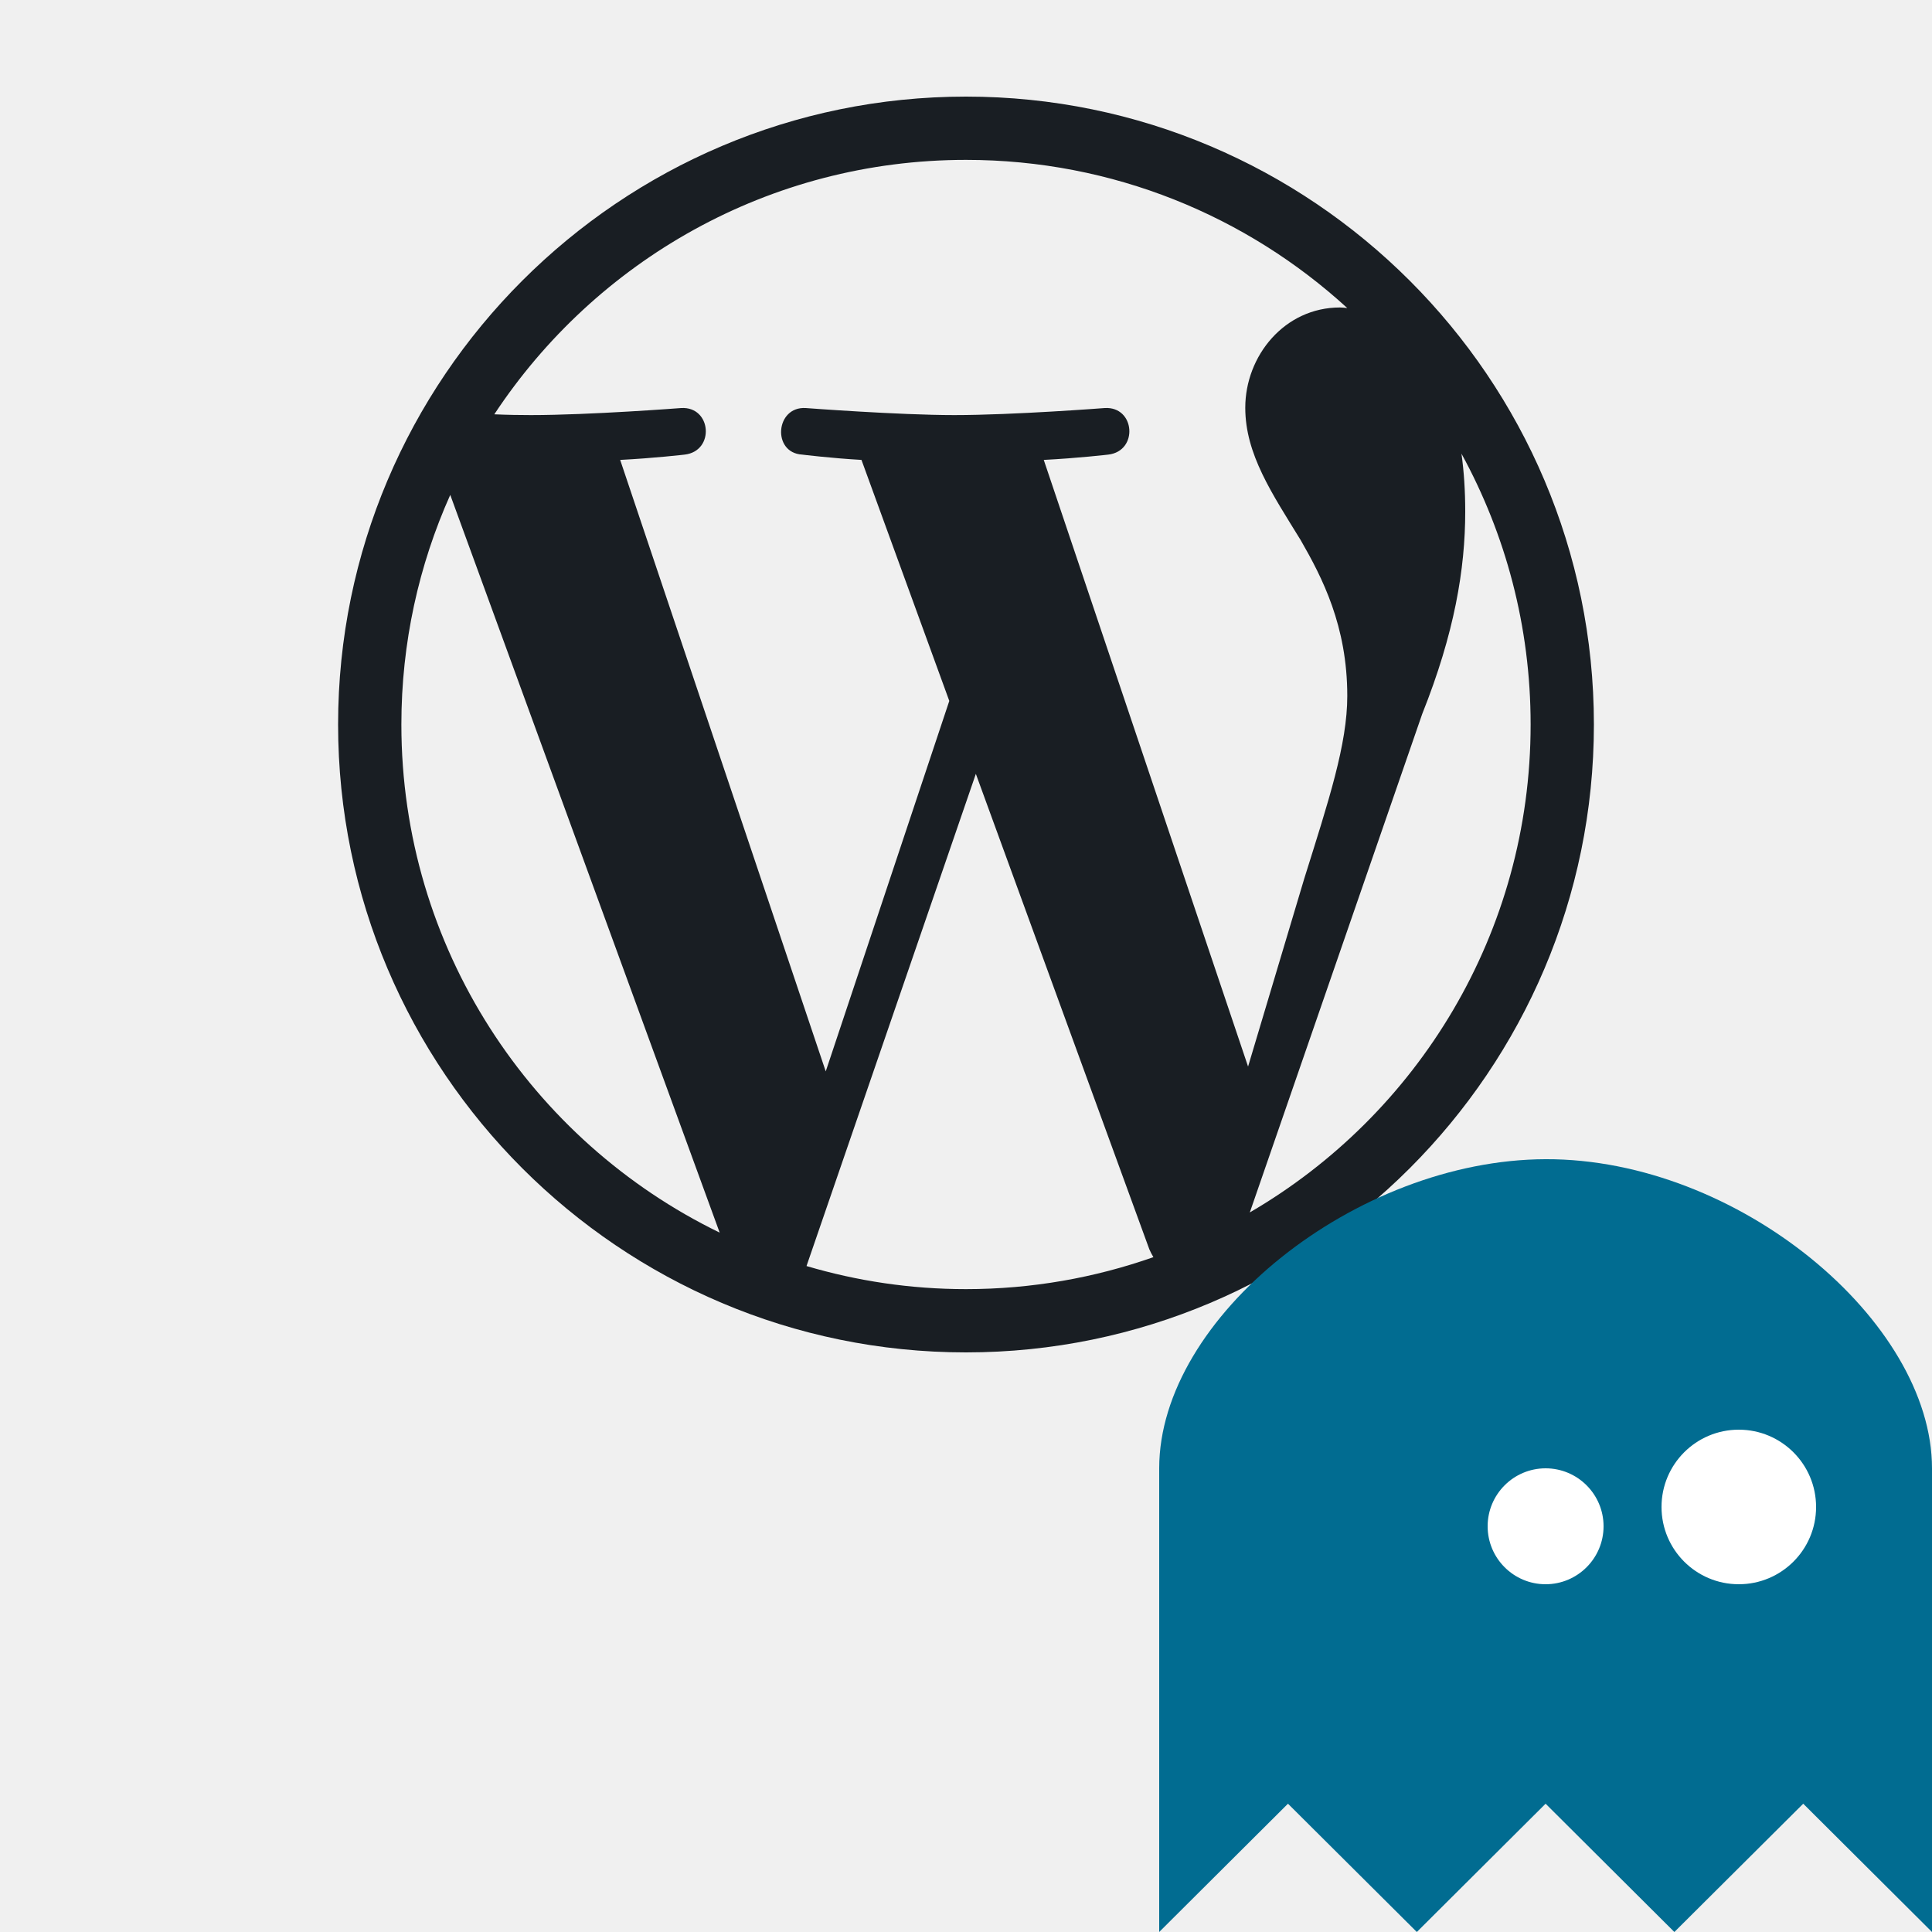
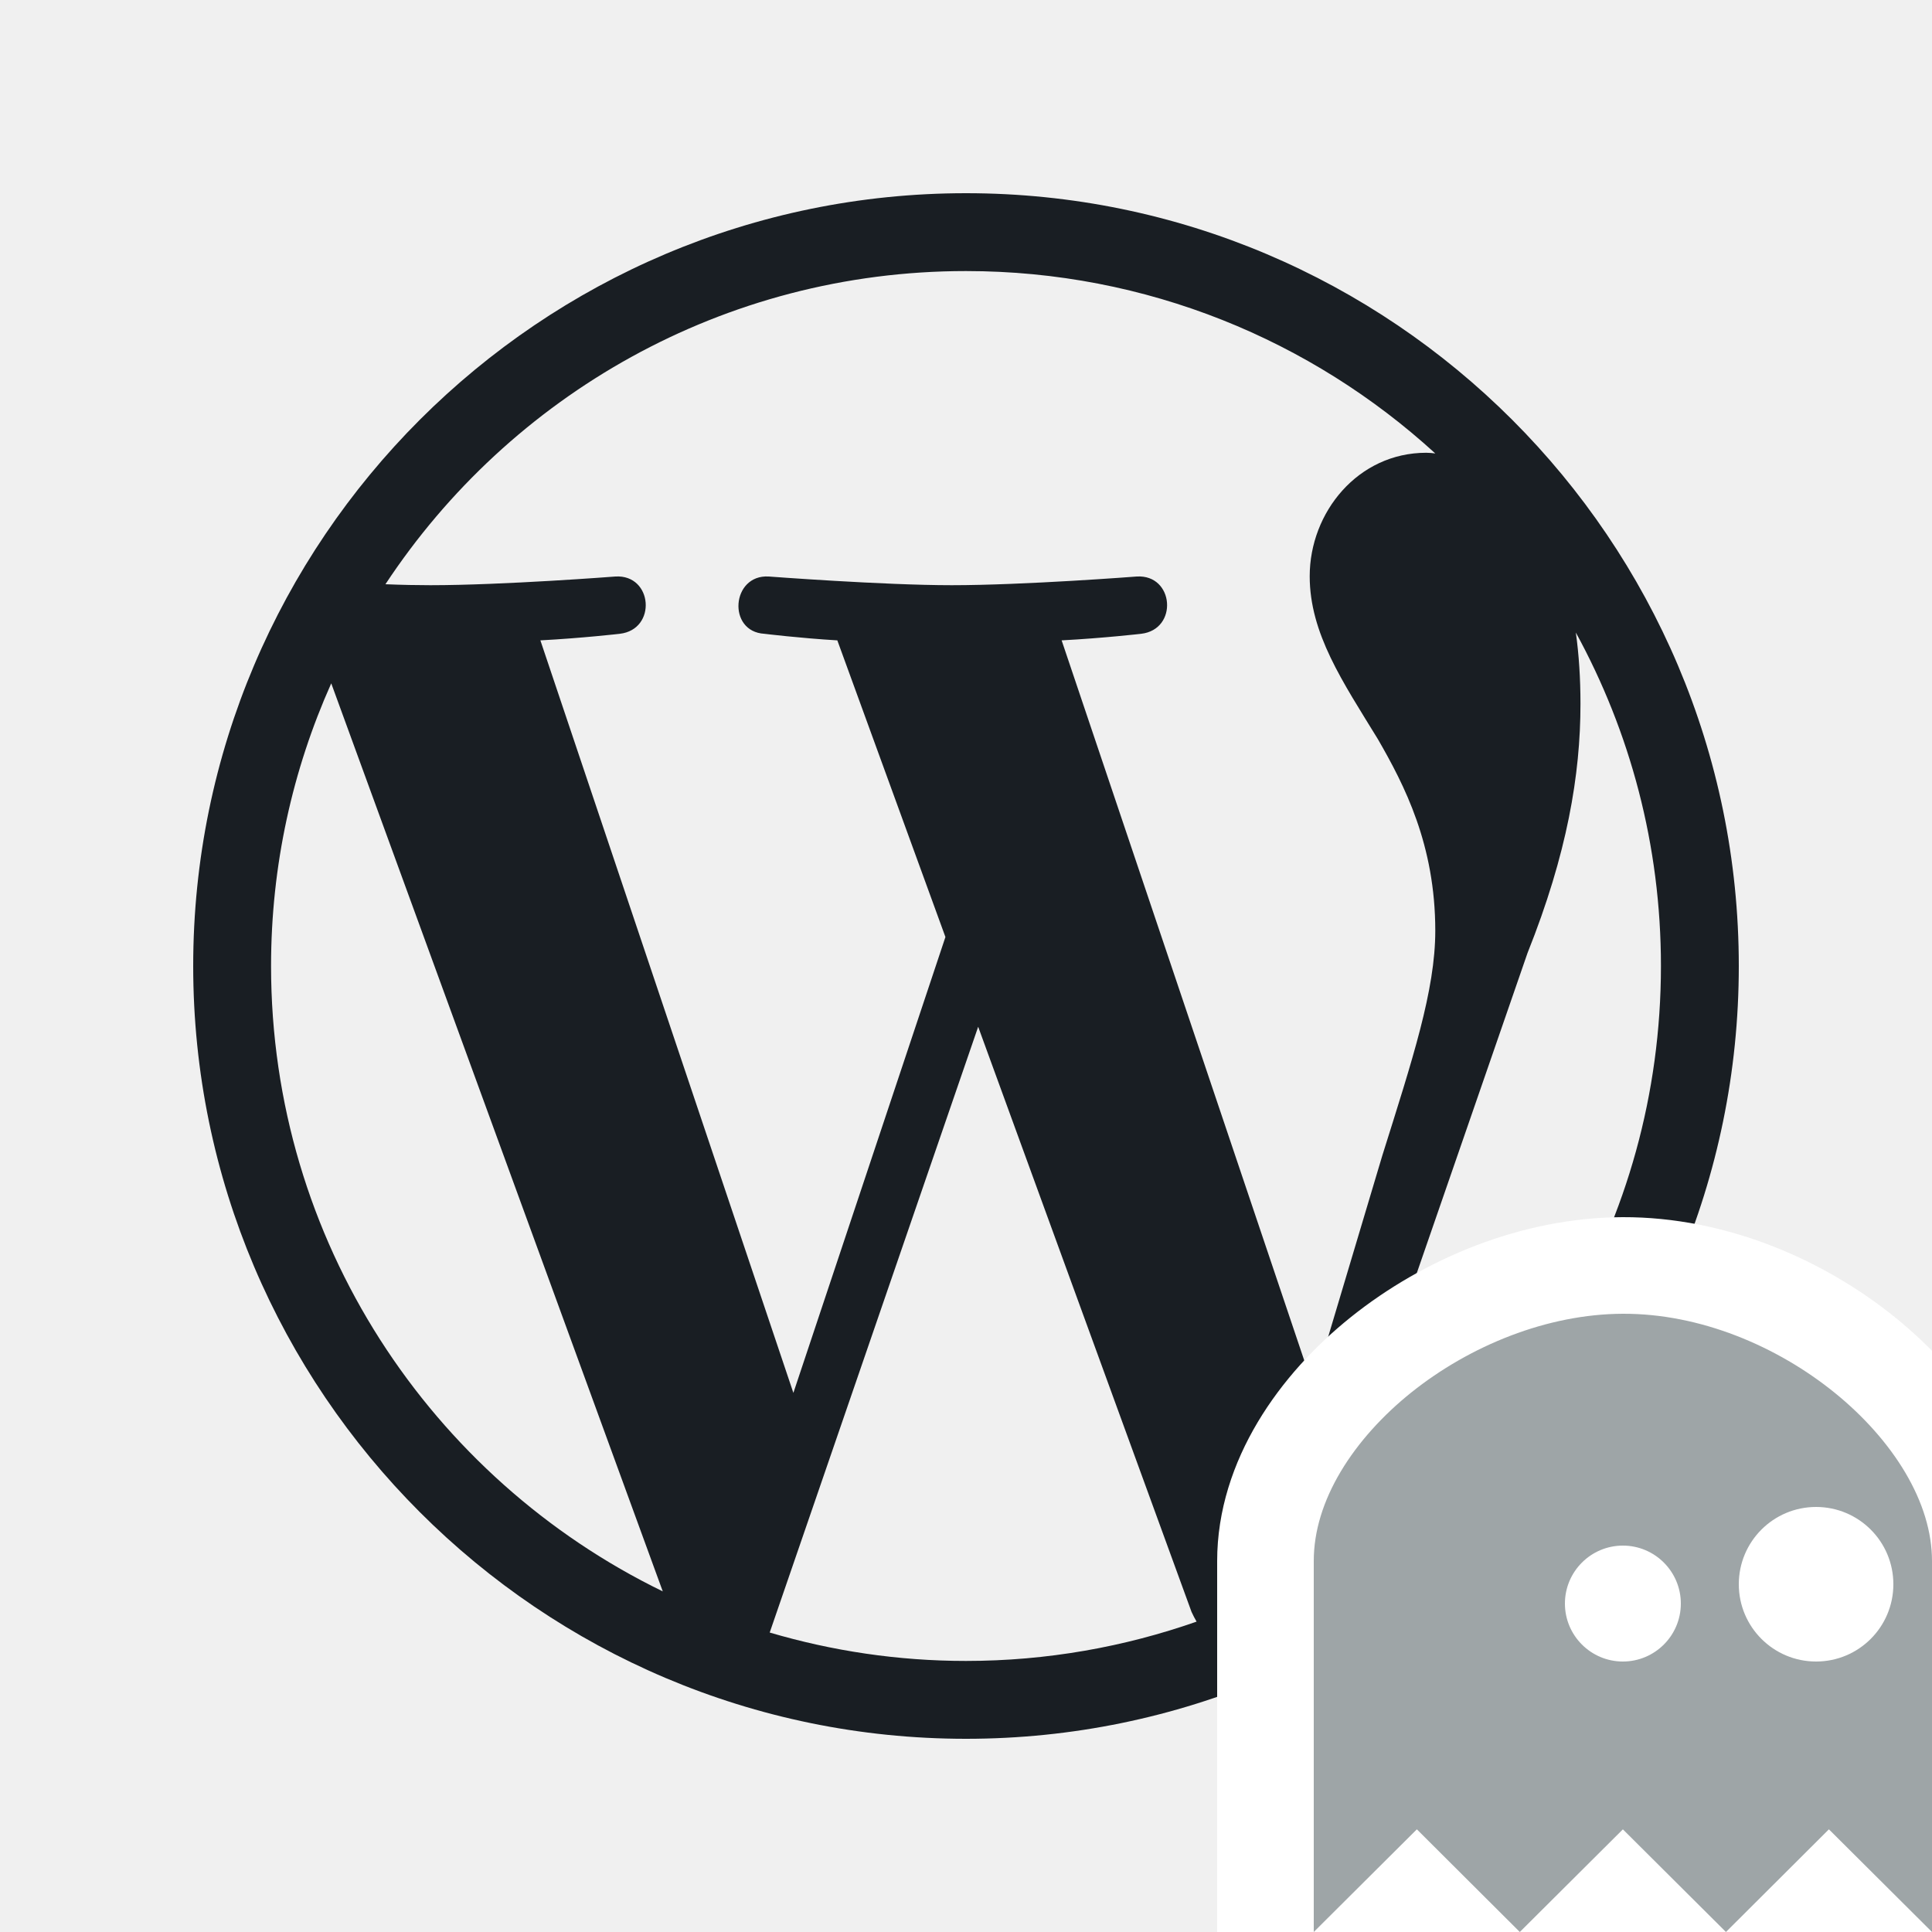
<svg xmlns="http://www.w3.org/2000/svg" width="20" height="20" viewBox="0 0 20 20" fill="none">
  <g id="icon-box">
+     <rect width="20" height="20" fill="black" fill-opacity="0" />
    <g id="Group">
-       <path id="Vector" d="M6.5 0C2.917 0 0 2.915 0 6.5C0 10.083 2.917 13 6.5 13C10.083 13 13 10.083 13 6.5C13 2.915 10.083 0 6.5 0ZM0.655 6.5C0.655 5.653 0.836 4.849 1.161 4.123L3.95 11.76C2 10.812 0.655 8.812 0.655 6.5ZM6.5 12.345C5.926 12.345 5.373 12.261 4.849 12.106L6.602 7.011L8.398 11.933C8.411 11.962 8.424 11.988 8.44 12.014C7.834 12.227 7.181 12.345 6.5 12.345ZM7.305 3.761C7.656 3.743 7.973 3.706 7.973 3.706C8.287 3.669 8.251 3.205 7.936 3.224C7.936 3.224 6.99 3.297 6.379 3.297C5.805 3.297 4.841 3.224 4.841 3.224C4.526 3.205 4.49 3.688 4.804 3.706C4.804 3.706 5.103 3.743 5.418 3.761L6.327 6.256L5.048 10.091L2.92 3.761C3.271 3.743 3.588 3.706 3.588 3.706C3.903 3.669 3.866 3.205 3.551 3.224C3.551 3.224 2.605 3.297 1.995 3.297C1.884 3.297 1.756 3.295 1.617 3.289C2.663 1.704 4.458 0.655 6.5 0.655C8.02 0.655 9.407 1.237 10.447 2.189C10.421 2.186 10.397 2.183 10.371 2.183C9.797 2.183 9.391 2.684 9.391 3.221C9.391 3.703 9.669 4.11 9.965 4.592C10.188 4.98 10.447 5.48 10.447 6.204C10.447 6.704 10.256 7.284 10.002 8.094L9.42 10.041L7.305 3.761ZM9.438 11.551L11.223 6.39C11.556 5.556 11.668 4.891 11.668 4.296C11.668 4.081 11.655 3.882 11.629 3.696C12.085 4.529 12.345 5.483 12.345 6.5C12.345 8.657 11.176 10.539 9.438 11.551Z" transform="translate(3.5 1)" fill="#191E23" />
+       <rect width="16" height="16" fill="black" fill-opacity="0" transform="translate(2 2)" />
+       <path id="Vector" d="M10 2C5.59 2 2 5.587 2 10C2 14.41 5.59 18 10 18C14.41 18 18 14.41 18 10C18 5.587 14.41 2 10 2ZM2.806 10C2.806 8.958 3.029 7.968 3.429 7.074L6.861 16.474C4.461 15.306 2.806 12.845 2.806 10ZM10 17.194C9.294 17.194 8.613 17.09 7.968 16.9L10.126 10.629L12.335 16.687C12.352 16.723 12.368 16.755 12.387 16.787C11.642 17.048 10.839 17.194 10 17.194V17.194ZM10.99 6.629C11.423 6.606 11.813 6.561 11.813 6.561C12.2 6.516 12.155 5.945 11.768 5.968C11.768 5.968 10.603 6.058 9.852 6.058C9.145 6.058 7.958 5.968 7.958 5.968C7.571 5.945 7.526 6.539 7.913 6.561C7.913 6.561 8.281 6.606 8.668 6.629L9.787 9.7L8.213 14.419L5.594 6.629C6.026 6.606 6.416 6.561 6.416 6.561C6.803 6.516 6.758 5.945 6.371 5.968C6.371 5.968 5.206 6.058 4.455 6.058C4.319 6.058 4.161 6.055 3.99 6.048C5.277 4.097 7.487 2.806 10 2.806C11.871 2.806 13.577 3.523 14.858 4.694C14.826 4.69 14.797 4.687 14.764 4.687C14.058 4.687 13.558 5.303 13.558 5.965C13.558 6.558 13.9 7.058 14.264 7.652C14.539 8.129 14.858 8.745 14.858 9.635C14.858 10.252 14.623 10.964 14.31 11.961L13.594 14.358L10.99 6.629V6.629ZM13.616 16.216L15.813 9.865C16.223 8.839 16.361 8.019 16.361 7.287C16.361 7.023 16.345 6.777 16.313 6.548C16.874 7.574 17.194 8.748 17.194 10C17.194 12.655 15.755 14.971 13.616 16.216V16.216Z" fill="#191E23" />
    </g>
    <g id="Logo" clip-path="url(#clip0)">
-       <path id="Vector_2" d="M0 8V3.2C0 1.637 2.039 0.006 4 2.44141e-05C5.99 -0.006 8 1.676 8 3.2V8L6.667 6.672L5.333 8L4 6.672L2.667 8L1.333 6.672L0 8Z" transform="translate(12 11.9999)" fill="#016C91" />
-       <path id="Ellipse" d="M1.2 0.6C1.2 0.931 0.931 1.2 0.6 1.2C0.269 1.2 0 0.931 0 0.6C0 0.269 0.269 0 0.6 0C0.931 0 1.2 0.269 1.2 0.6Z" transform="translate(15.4 15.2)" fill="white" />
-       <path id="Ellipse_2" d="M1.6 0.8C1.6 1.242 1.242 1.6 0.8 1.6C0.358 1.6 0 1.242 0 0.8C0 0.358 0.358 0 0.8 0C1.242 0 1.6 0.358 1.6 0.8Z" transform="translate(17.2 14.8)" fill="white" />
+       <rect width="8" height="8" fill="black" fill-opacity="0" transform="translate(12 12)" />
+       <path id="Vector_2" d="M13.1 20V21.204L13.953 20.354L14.667 19.643L15.38 20.354L15.733 20.706L16.086 20.354L16.8 19.643L17.514 20.354L17.867 20.706L18.22 20.354L18.933 19.643L19.647 20.354L20.5 21.204V20V16.16C20.5 15.341 19.975 14.571 19.312 14.033C18.638 13.485 17.729 13.097 16.799 13.1C15.884 13.103 14.977 13.481 14.299 14.023C13.633 14.556 13.1 15.323 13.1 16.16V20Z" fill="#9EA5A7" stroke="white" />
+       <path id="Ellipse" d="M17.4 16.6C17.4 16.931 17.131 17.2 16.8 17.2C16.469 17.2 16.2 16.931 16.2 16.6C16.2 16.269 16.469 16 16.8 16C17.131 16 17.4 16.269 17.4 16.6Z" fill="white" />
+       <path id="Ellipse_2" d="M19.6 16.4C19.6 16.842 19.242 17.2 18.8 17.2C18.358 17.2 18 16.842 18 16.4C18 15.958 18.358 15.6 18.8 15.6C19.242 15.6 19.6 15.958 19.6 16.4Z" fill="white" />
    </g>
  </g>
  <defs>
    <clipPath id="clip0">
      <rect width="8" height="8" fill="white" transform="translate(12 12)" />
    </clipPath>
  </defs>
</svg>
